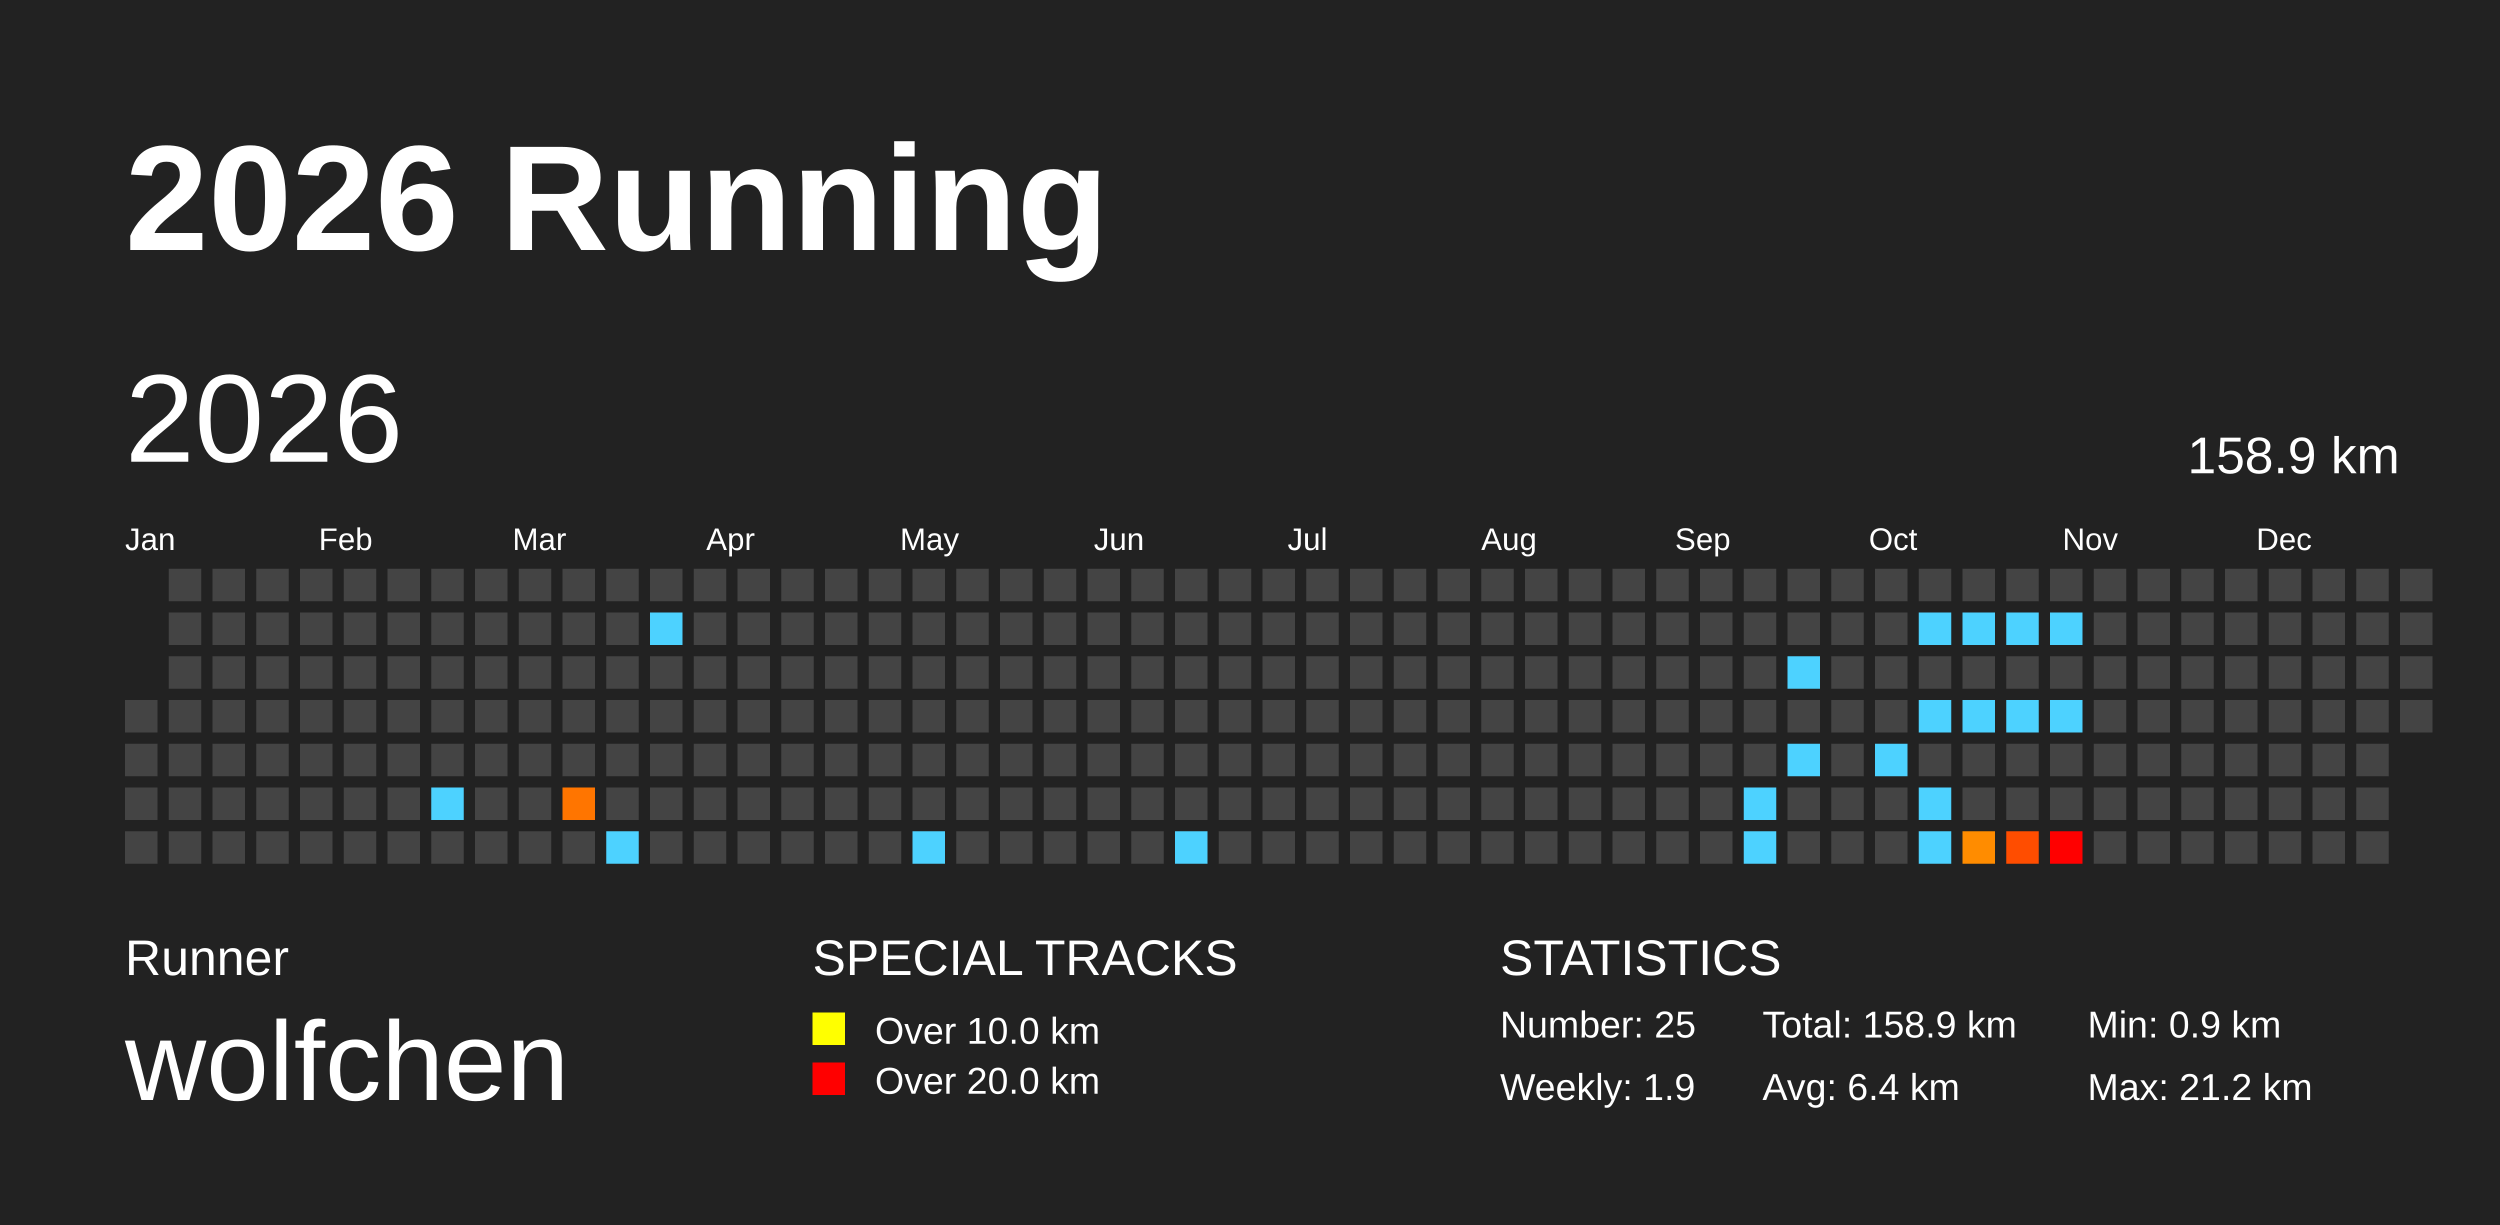
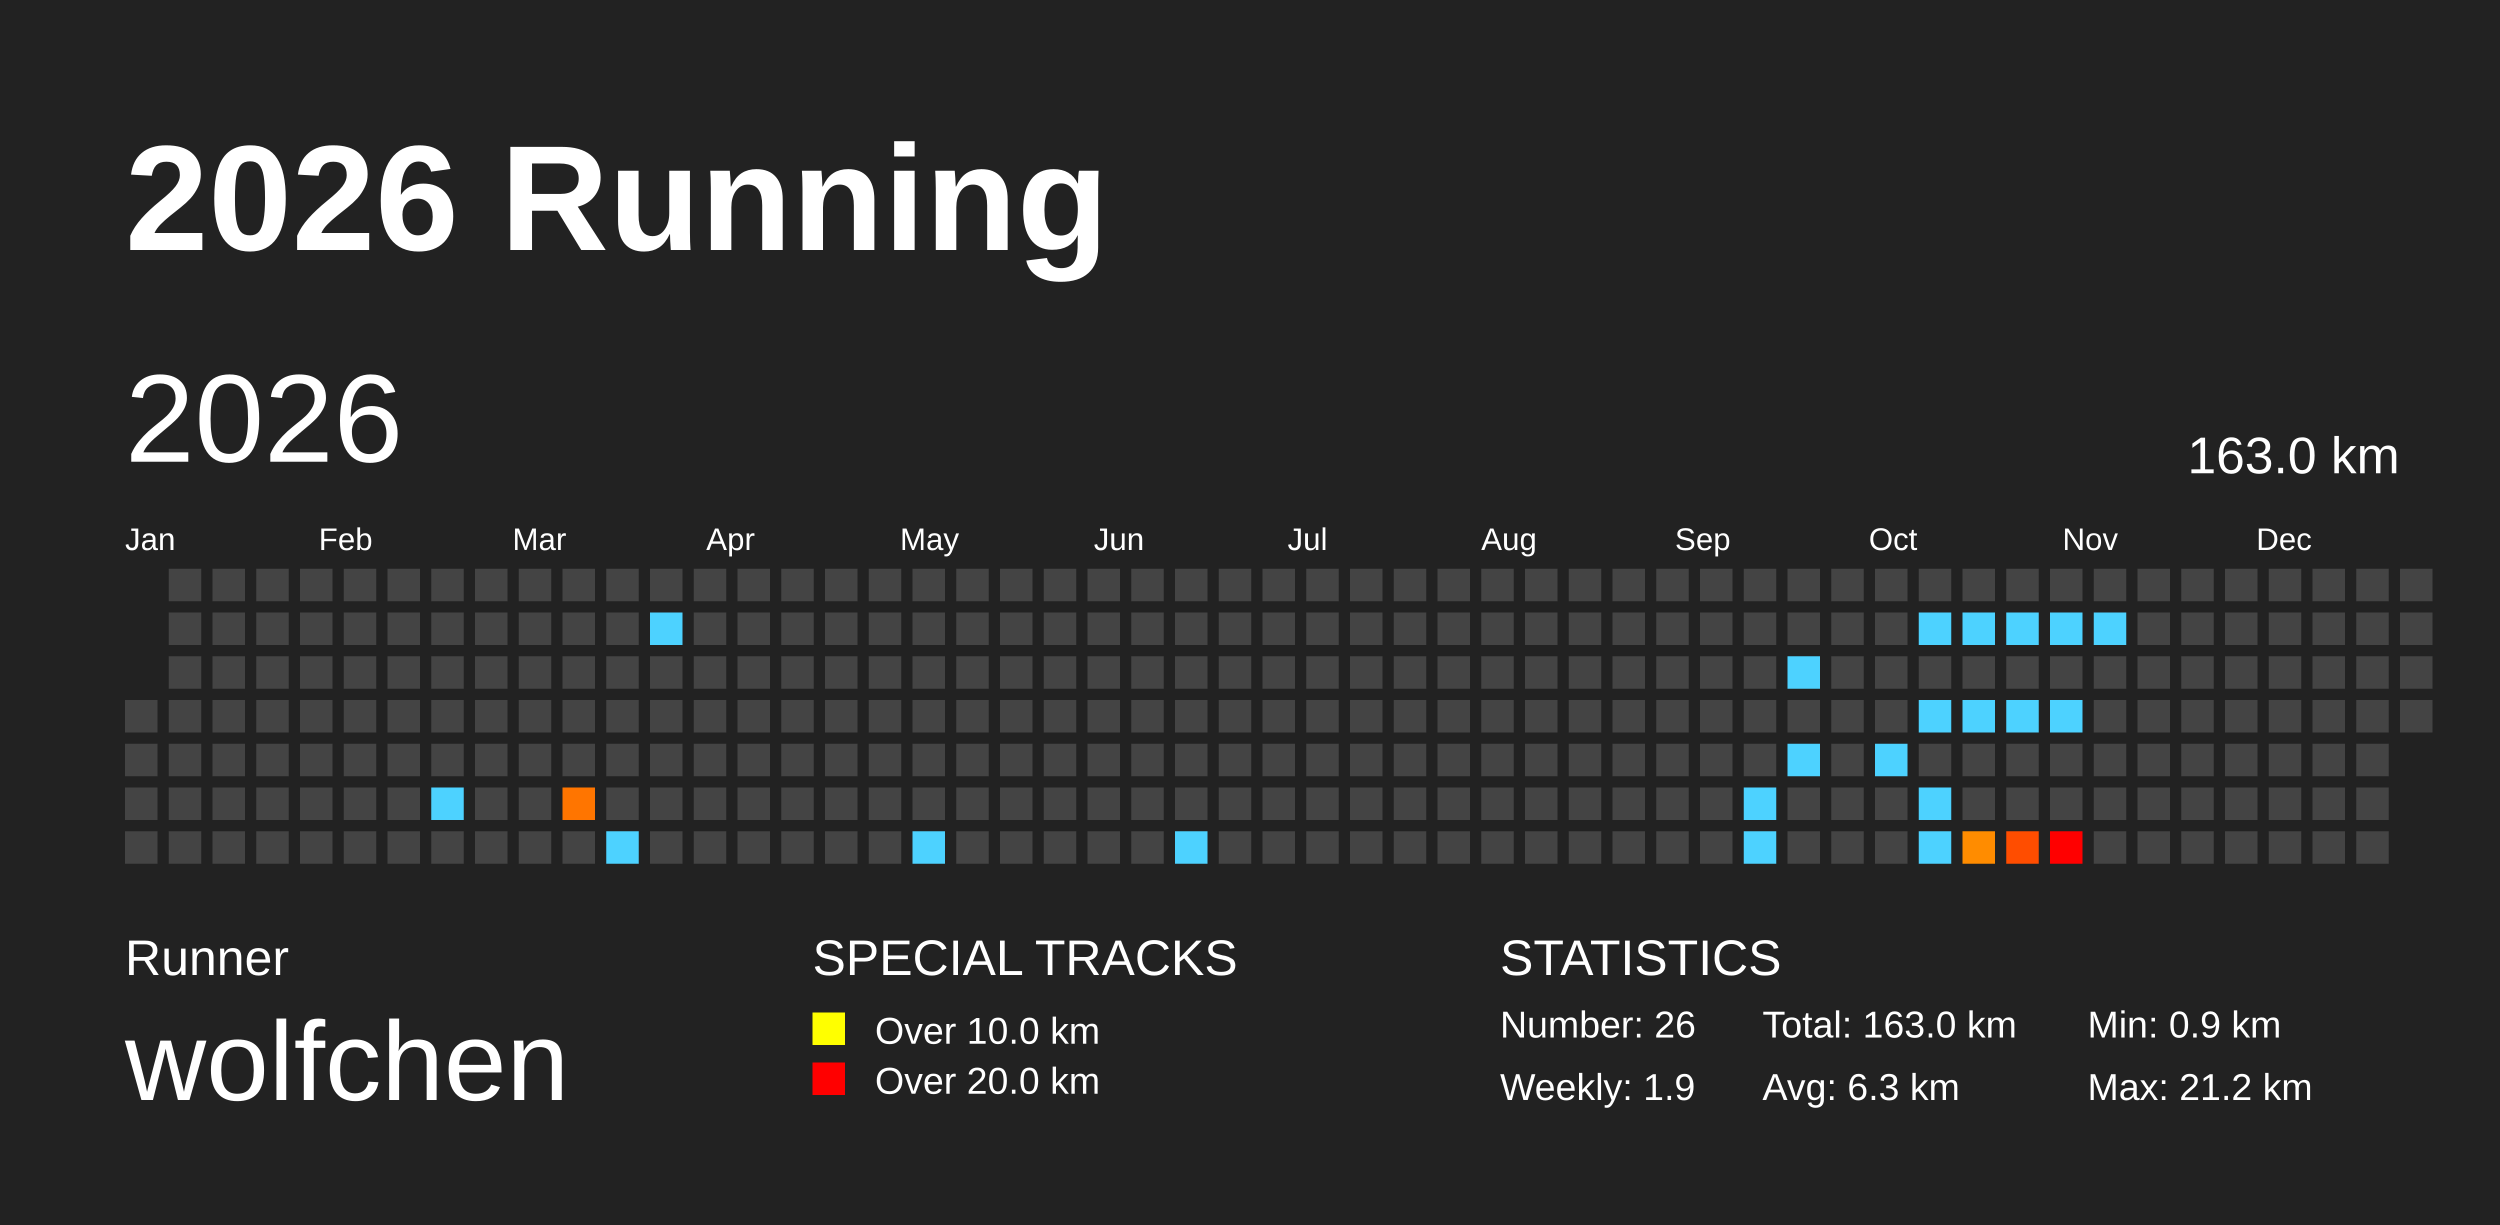
<svg xmlns="http://www.w3.org/2000/svg" baseProfile="full" height="98mm" version="1.1" viewBox="0,0,200,98" width="200mm">
  <defs />
  <rect fill="#222222" height="98" width="200" x="0" y="0" />
  <text fill="#FFFFFF" style="font-size:12px; font-family:Arial; font-weight:bold;" x="10" y="20">2026 Running</text>
  <text fill="#FFFFFF" style="font-size:4px; font-family:Arial" x="10" y="78">Runner</text>
  <text fill="#FFFFFF" style="font-size:9px; font-family:Arial" x="10" y="88">wolfchen</text>
  <text fill="#FFFFFF" style="font-size:4px; font-family:Arial" x="65" y="78">SPECIAL TRACKS</text>
  <rect fill="yellow" height="2.6" width="2.6" x="65" y="81" />
  <text fill="#FFFFFF" style="font-size:3px; font-family:Arial" x="70" y="83.5">Over 10.0 km</text>
  <rect fill="red" height="2.6" width="2.6" x="65" y="85" />
  <text fill="#FFFFFF" style="font-size:3px; font-family:Arial" x="70" y="87.5">Over 20.0 km</text>
  <text fill="#FFFFFF" style="font-size:4px; font-family:Arial" x="120" y="78">STATISTICS</text>
-   <text fill="#FFFFFF" style="font-size:3px; font-family:Arial" x="120" y="83">Number: 25</text>
+   <text fill="#FFFFFF" style="font-size:3px; font-family:Arial" x="120" y="83">Number: 26</text>
  <text fill="#FFFFFF" style="font-size:3px; font-family:Arial" x="120" y="88">Weekly: 1.9</text>
-   <text fill="#FFFFFF" style="font-size:3px; font-family:Arial" x="141" y="83">Total: 158.9 km</text>
-   <text fill="#FFFFFF" style="font-size:3px; font-family:Arial" x="141" y="88">Avg: 6.4 km</text>
+   <text fill="#FFFFFF" style="font-size:3px; font-family:Arial" x="141" y="83">Total: 163.0 km</text>
+   <text fill="#FFFFFF" style="font-size:3px; font-family:Arial" x="141" y="88">Avg: 6.3 km</text>
  <text fill="#FFFFFF" style="font-size:3px; font-family:Arial" x="167" y="83">Min: 0.9 km</text>
  <text fill="#FFFFFF" style="font-size:3px; font-family:Arial" x="167" y="88">Max: 21.2 km</text>
  <text dominant-baseline="hanging" fill="#FFFFFF" style="font-size:10.0px; font-family:Arial;" x="10" y="30">2026</text>
-   <text dominant-baseline="hanging" fill="#FFFFFF" style="font-size:4.125px; font-family:Arial;" x="175" y="35">158.9 km</text>
+   <text dominant-baseline="hanging" fill="#FFFFFF" style="font-size:4.125px; font-family:Arial;" x="175" y="35">163.0 km</text>
  <text fill="#FFFFFF" style="font-size:2.5px; font-family:Arial" x="10.0" y="44">Jan</text>
  <text fill="#FFFFFF" style="font-size:2.5px; font-family:Arial" x="25.5" y="44">Feb</text>
  <text fill="#FFFFFF" style="font-size:2.5px; font-family:Arial" x="41.0" y="44">Mar</text>
  <text fill="#FFFFFF" style="font-size:2.5px; font-family:Arial" x="56.5" y="44">Apr</text>
  <text fill="#FFFFFF" style="font-size:2.5px; font-family:Arial" x="72.0" y="44">May</text>
  <text fill="#FFFFFF" style="font-size:2.5px; font-family:Arial" x="87.5" y="44">Jun</text>
  <text fill="#FFFFFF" style="font-size:2.5px; font-family:Arial" x="103.0" y="44">Jul</text>
  <text fill="#FFFFFF" style="font-size:2.5px; font-family:Arial" x="118.5" y="44">Aug</text>
  <text fill="#FFFFFF" style="font-size:2.5px; font-family:Arial" x="134.0" y="44">Sep</text>
  <text fill="#FFFFFF" style="font-size:2.5px; font-family:Arial" x="149.5" y="44">Oct</text>
  <text fill="#FFFFFF" style="font-size:2.5px; font-family:Arial" x="165.0" y="44">Nov</text>
  <text fill="#FFFFFF" style="font-size:2.5px; font-family:Arial" x="180.5" y="44">Dec</text>
  <rect fill="#444444" height="2.6" width="2.6" x="10.0" y="56.0" />
  <rect fill="#444444" height="2.6" width="2.6" x="10.0" y="59.5" />
  <rect fill="#444444" height="2.6" width="2.6" x="10.0" y="63.0" />
  <rect fill="#444444" height="2.6" width="2.6" x="10.0" y="66.5" />
  <rect fill="#444444" height="2.6" width="2.6" x="13.5" y="45.5" />
  <rect fill="#444444" height="2.6" width="2.6" x="13.5" y="49.0" />
  <rect fill="#444444" height="2.6" width="2.6" x="13.5" y="52.5" />
  <rect fill="#444444" height="2.6" width="2.6" x="13.5" y="56.0" />
  <rect fill="#444444" height="2.6" width="2.6" x="13.5" y="59.5" />
  <rect fill="#444444" height="2.6" width="2.6" x="13.5" y="63.0" />
  <rect fill="#444444" height="2.6" width="2.6" x="13.5" y="66.5" />
  <rect fill="#444444" height="2.6" width="2.6" x="17.0" y="45.5" />
  <rect fill="#444444" height="2.6" width="2.6" x="17.0" y="49.0" />
  <rect fill="#444444" height="2.6" width="2.6" x="17.0" y="52.5" />
  <rect fill="#444444" height="2.6" width="2.6" x="17.0" y="56.0" />
  <rect fill="#444444" height="2.6" width="2.6" x="17.0" y="59.5" />
  <rect fill="#444444" height="2.6" width="2.6" x="17.0" y="63.0" />
  <rect fill="#444444" height="2.6" width="2.6" x="17.0" y="66.5" />
  <rect fill="#444444" height="2.6" width="2.6" x="20.5" y="45.5" />
  <rect fill="#444444" height="2.6" width="2.6" x="20.5" y="49.0" />
  <rect fill="#444444" height="2.6" width="2.6" x="20.5" y="52.5" />
  <rect fill="#444444" height="2.6" width="2.6" x="20.5" y="56.0" />
  <rect fill="#444444" height="2.6" width="2.6" x="20.5" y="59.5" />
  <rect fill="#444444" height="2.6" width="2.6" x="20.5" y="63.0" />
  <rect fill="#444444" height="2.6" width="2.6" x="20.5" y="66.5" />
  <rect fill="#444444" height="2.6" width="2.6" x="24.0" y="45.5" />
  <rect fill="#444444" height="2.6" width="2.6" x="24.0" y="49.0" />
  <rect fill="#444444" height="2.6" width="2.6" x="24.0" y="52.5" />
  <rect fill="#444444" height="2.6" width="2.6" x="24.0" y="56.0" />
  <rect fill="#444444" height="2.6" width="2.6" x="24.0" y="59.5" />
  <rect fill="#444444" height="2.6" width="2.6" x="24.0" y="63.0" />
  <rect fill="#444444" height="2.6" width="2.6" x="24.0" y="66.5" />
  <rect fill="#444444" height="2.6" width="2.6" x="27.5" y="45.5" />
  <rect fill="#444444" height="2.6" width="2.6" x="27.5" y="49.0" />
  <rect fill="#444444" height="2.6" width="2.6" x="27.5" y="52.5" />
  <rect fill="#444444" height="2.6" width="2.6" x="27.5" y="56.0" />
  <rect fill="#444444" height="2.6" width="2.6" x="27.5" y="59.5" />
  <rect fill="#444444" height="2.6" width="2.6" x="27.5" y="63.0" />
  <rect fill="#444444" height="2.6" width="2.6" x="27.5" y="66.5" />
  <rect fill="#444444" height="2.6" width="2.6" x="31.0" y="45.5" />
  <rect fill="#444444" height="2.6" width="2.6" x="31.0" y="49.0" />
  <rect fill="#444444" height="2.6" width="2.6" x="31.0" y="52.5" />
  <rect fill="#444444" height="2.6" width="2.6" x="31.0" y="56.0" />
  <rect fill="#444444" height="2.6" width="2.6" x="31.0" y="59.5" />
  <rect fill="#444444" height="2.6" width="2.6" x="31.0" y="63.0" />
  <rect fill="#444444" height="2.6" width="2.6" x="31.0" y="66.5" />
  <rect fill="#444444" height="2.6" width="2.6" x="34.5" y="45.5" />
  <rect fill="#444444" height="2.6" width="2.6" x="34.5" y="49.0" />
  <rect fill="#444444" height="2.6" width="2.6" x="34.5" y="52.5" />
  <rect fill="#444444" height="2.6" width="2.6" x="34.5" y="56.0" />
  <rect fill="#444444" height="2.6" width="2.6" x="34.5" y="59.5" />
  <rect fill="#4dd2ff" height="2.6" width="2.6" x="34.5" y="63.0" />
  <rect fill="#444444" height="2.6" width="2.6" x="34.5" y="66.5" />
  <rect fill="#444444" height="2.6" width="2.6" x="38.0" y="45.5" />
  <rect fill="#444444" height="2.6" width="2.6" x="38.0" y="49.0" />
  <rect fill="#444444" height="2.6" width="2.6" x="38.0" y="52.5" />
  <rect fill="#444444" height="2.6" width="2.6" x="38.0" y="56.0" />
  <rect fill="#444444" height="2.6" width="2.6" x="38.0" y="59.5" />
  <rect fill="#444444" height="2.6" width="2.6" x="38.0" y="63.0" />
  <rect fill="#444444" height="2.6" width="2.6" x="38.0" y="66.5" />
  <rect fill="#444444" height="2.6" width="2.6" x="41.5" y="45.5" />
  <rect fill="#444444" height="2.6" width="2.6" x="41.5" y="49.0" />
  <rect fill="#444444" height="2.6" width="2.6" x="41.5" y="52.5" />
  <rect fill="#444444" height="2.6" width="2.6" x="41.5" y="56.0" />
  <rect fill="#444444" height="2.6" width="2.6" x="41.5" y="59.5" />
  <rect fill="#444444" height="2.6" width="2.6" x="41.5" y="63.0" />
  <rect fill="#444444" height="2.6" width="2.6" x="41.5" y="66.5" />
  <rect fill="#444444" height="2.6" width="2.6" x="45.0" y="45.5" />
  <rect fill="#444444" height="2.6" width="2.6" x="45.0" y="49.0" />
  <rect fill="#444444" height="2.6" width="2.6" x="45.0" y="52.5" />
  <rect fill="#444444" height="2.6" width="2.6" x="45.0" y="56.0" />
  <rect fill="#444444" height="2.6" width="2.6" x="45.0" y="59.5" />
  <rect fill="#ff7500" height="2.6" width="2.6" x="45.0" y="63.0" />
  <rect fill="#444444" height="2.6" width="2.6" x="45.0" y="66.5" />
  <rect fill="#444444" height="2.6" width="2.6" x="48.5" y="45.5" />
  <rect fill="#444444" height="2.6" width="2.6" x="48.5" y="49.0" />
  <rect fill="#444444" height="2.6" width="2.6" x="48.5" y="52.5" />
  <rect fill="#444444" height="2.6" width="2.6" x="48.5" y="56.0" />
  <rect fill="#444444" height="2.6" width="2.6" x="48.5" y="59.5" />
  <rect fill="#444444" height="2.6" width="2.6" x="48.5" y="63.0" />
  <rect fill="#4dd2ff" height="2.6" width="2.6" x="48.5" y="66.5" />
  <rect fill="#444444" height="2.6" width="2.6" x="52.0" y="45.5" />
  <rect fill="#4dd2ff" height="2.6" width="2.6" x="52.0" y="49.0" />
  <rect fill="#444444" height="2.6" width="2.6" x="52.0" y="52.5" />
  <rect fill="#444444" height="2.6" width="2.6" x="52.0" y="56.0" />
  <rect fill="#444444" height="2.6" width="2.6" x="52.0" y="59.5" />
  <rect fill="#444444" height="2.6" width="2.6" x="52.0" y="63.0" />
  <rect fill="#444444" height="2.6" width="2.6" x="52.0" y="66.5" />
  <rect fill="#444444" height="2.6" width="2.6" x="55.5" y="45.5" />
  <rect fill="#444444" height="2.6" width="2.6" x="55.5" y="49.0" />
  <rect fill="#444444" height="2.6" width="2.6" x="55.5" y="52.5" />
  <rect fill="#444444" height="2.6" width="2.6" x="55.5" y="56.0" />
  <rect fill="#444444" height="2.6" width="2.6" x="55.5" y="59.5" />
  <rect fill="#444444" height="2.6" width="2.6" x="55.5" y="63.0" />
  <rect fill="#444444" height="2.6" width="2.6" x="55.5" y="66.5" />
  <rect fill="#444444" height="2.6" width="2.6" x="59.0" y="45.5" />
  <rect fill="#444444" height="2.6" width="2.6" x="59.0" y="49.0" />
  <rect fill="#444444" height="2.6" width="2.6" x="59.0" y="52.5" />
  <rect fill="#444444" height="2.6" width="2.6" x="59.0" y="56.0" />
  <rect fill="#444444" height="2.6" width="2.6" x="59.0" y="59.5" />
  <rect fill="#444444" height="2.6" width="2.6" x="59.0" y="63.0" />
  <rect fill="#444444" height="2.6" width="2.6" x="59.0" y="66.5" />
  <rect fill="#444444" height="2.6" width="2.6" x="62.5" y="45.5" />
  <rect fill="#444444" height="2.6" width="2.6" x="62.5" y="49.0" />
  <rect fill="#444444" height="2.6" width="2.6" x="62.5" y="52.5" />
  <rect fill="#444444" height="2.6" width="2.6" x="62.5" y="56.0" />
  <rect fill="#444444" height="2.6" width="2.6" x="62.5" y="59.5" />
  <rect fill="#444444" height="2.6" width="2.6" x="62.5" y="63.0" />
  <rect fill="#444444" height="2.6" width="2.6" x="62.5" y="66.5" />
  <rect fill="#444444" height="2.6" width="2.6" x="66.0" y="45.5" />
  <rect fill="#444444" height="2.6" width="2.6" x="66.0" y="49.0" />
  <rect fill="#444444" height="2.6" width="2.6" x="66.0" y="52.5" />
  <rect fill="#444444" height="2.6" width="2.6" x="66.0" y="56.0" />
  <rect fill="#444444" height="2.6" width="2.6" x="66.0" y="59.5" />
  <rect fill="#444444" height="2.6" width="2.6" x="66.0" y="63.0" />
  <rect fill="#444444" height="2.6" width="2.6" x="66.0" y="66.5" />
  <rect fill="#444444" height="2.6" width="2.6" x="69.5" y="45.5" />
  <rect fill="#444444" height="2.6" width="2.6" x="69.5" y="49.0" />
  <rect fill="#444444" height="2.6" width="2.6" x="69.5" y="52.5" />
  <rect fill="#444444" height="2.6" width="2.6" x="69.5" y="56.0" />
  <rect fill="#444444" height="2.6" width="2.6" x="69.5" y="59.5" />
  <rect fill="#444444" height="2.6" width="2.6" x="69.5" y="63.0" />
  <rect fill="#444444" height="2.6" width="2.6" x="69.5" y="66.5" />
  <rect fill="#444444" height="2.6" width="2.6" x="73.0" y="45.5" />
  <rect fill="#444444" height="2.6" width="2.6" x="73.0" y="49.0" />
  <rect fill="#444444" height="2.6" width="2.6" x="73.0" y="52.5" />
  <rect fill="#444444" height="2.6" width="2.6" x="73.0" y="56.0" />
  <rect fill="#444444" height="2.6" width="2.6" x="73.0" y="59.5" />
  <rect fill="#444444" height="2.6" width="2.6" x="73.0" y="63.0" />
  <rect fill="#4dd2ff" height="2.6" width="2.6" x="73.0" y="66.5" />
  <rect fill="#444444" height="2.6" width="2.6" x="76.5" y="45.5" />
  <rect fill="#444444" height="2.6" width="2.6" x="76.5" y="49.0" />
  <rect fill="#444444" height="2.6" width="2.6" x="76.5" y="52.5" />
  <rect fill="#444444" height="2.6" width="2.6" x="76.5" y="56.0" />
  <rect fill="#444444" height="2.6" width="2.6" x="76.5" y="59.5" />
  <rect fill="#444444" height="2.6" width="2.6" x="76.5" y="63.0" />
  <rect fill="#444444" height="2.6" width="2.6" x="76.5" y="66.5" />
  <rect fill="#444444" height="2.6" width="2.6" x="80.0" y="45.5" />
  <rect fill="#444444" height="2.6" width="2.6" x="80.0" y="49.0" />
  <rect fill="#444444" height="2.6" width="2.6" x="80.0" y="52.5" />
  <rect fill="#444444" height="2.6" width="2.6" x="80.0" y="56.0" />
  <rect fill="#444444" height="2.6" width="2.6" x="80.0" y="59.5" />
  <rect fill="#444444" height="2.6" width="2.6" x="80.0" y="63.0" />
  <rect fill="#444444" height="2.6" width="2.6" x="80.0" y="66.5" />
  <rect fill="#444444" height="2.6" width="2.6" x="83.5" y="45.5" />
  <rect fill="#444444" height="2.6" width="2.6" x="83.5" y="49.0" />
  <rect fill="#444444" height="2.6" width="2.6" x="83.5" y="52.5" />
  <rect fill="#444444" height="2.6" width="2.6" x="83.5" y="56.0" />
  <rect fill="#444444" height="2.6" width="2.6" x="83.5" y="59.5" />
  <rect fill="#444444" height="2.6" width="2.6" x="83.5" y="63.0" />
  <rect fill="#444444" height="2.6" width="2.6" x="83.5" y="66.5" />
  <rect fill="#444444" height="2.6" width="2.6" x="87.0" y="45.5" />
  <rect fill="#444444" height="2.6" width="2.6" x="87.0" y="49.0" />
  <rect fill="#444444" height="2.6" width="2.6" x="87.0" y="52.5" />
  <rect fill="#444444" height="2.6" width="2.6" x="87.0" y="56.0" />
  <rect fill="#444444" height="2.6" width="2.6" x="87.0" y="59.5" />
  <rect fill="#444444" height="2.6" width="2.6" x="87.0" y="63.0" />
  <rect fill="#444444" height="2.6" width="2.6" x="87.0" y="66.5" />
  <rect fill="#444444" height="2.6" width="2.6" x="90.5" y="45.5" />
  <rect fill="#444444" height="2.6" width="2.6" x="90.5" y="49.0" />
  <rect fill="#444444" height="2.6" width="2.6" x="90.5" y="52.5" />
  <rect fill="#444444" height="2.6" width="2.6" x="90.5" y="56.0" />
  <rect fill="#444444" height="2.6" width="2.6" x="90.5" y="59.5" />
  <rect fill="#444444" height="2.6" width="2.6" x="90.5" y="63.0" />
  <rect fill="#444444" height="2.6" width="2.6" x="90.5" y="66.5" />
  <rect fill="#444444" height="2.6" width="2.6" x="94.0" y="45.5" />
  <rect fill="#444444" height="2.6" width="2.6" x="94.0" y="49.0" />
  <rect fill="#444444" height="2.6" width="2.6" x="94.0" y="52.5" />
  <rect fill="#444444" height="2.6" width="2.6" x="94.0" y="56.0" />
  <rect fill="#444444" height="2.6" width="2.6" x="94.0" y="59.5" />
  <rect fill="#444444" height="2.6" width="2.6" x="94.0" y="63.0" />
  <rect fill="#4dd2ff" height="2.6" width="2.6" x="94.0" y="66.5" />
  <rect fill="#444444" height="2.6" width="2.6" x="97.5" y="45.5" />
  <rect fill="#444444" height="2.6" width="2.6" x="97.5" y="49.0" />
  <rect fill="#444444" height="2.6" width="2.6" x="97.5" y="52.5" />
  <rect fill="#444444" height="2.6" width="2.6" x="97.5" y="56.0" />
  <rect fill="#444444" height="2.6" width="2.6" x="97.5" y="59.5" />
  <rect fill="#444444" height="2.6" width="2.6" x="97.5" y="63.0" />
  <rect fill="#444444" height="2.6" width="2.6" x="97.5" y="66.5" />
  <rect fill="#444444" height="2.6" width="2.6" x="101.0" y="45.5" />
  <rect fill="#444444" height="2.6" width="2.6" x="101.0" y="49.0" />
  <rect fill="#444444" height="2.6" width="2.6" x="101.0" y="52.5" />
  <rect fill="#444444" height="2.6" width="2.6" x="101.0" y="56.0" />
  <rect fill="#444444" height="2.6" width="2.6" x="101.0" y="59.5" />
  <rect fill="#444444" height="2.6" width="2.6" x="101.0" y="63.0" />
  <rect fill="#444444" height="2.6" width="2.6" x="101.0" y="66.5" />
  <rect fill="#444444" height="2.6" width="2.6" x="104.5" y="45.5" />
  <rect fill="#444444" height="2.6" width="2.6" x="104.5" y="49.0" />
  <rect fill="#444444" height="2.6" width="2.6" x="104.5" y="52.5" />
  <rect fill="#444444" height="2.6" width="2.6" x="104.5" y="56.0" />
  <rect fill="#444444" height="2.6" width="2.6" x="104.5" y="59.5" />
  <rect fill="#444444" height="2.6" width="2.6" x="104.5" y="63.0" />
  <rect fill="#444444" height="2.6" width="2.6" x="104.5" y="66.5" />
  <rect fill="#444444" height="2.6" width="2.6" x="108.0" y="45.5" />
  <rect fill="#444444" height="2.6" width="2.6" x="108.0" y="49.0" />
  <rect fill="#444444" height="2.6" width="2.6" x="108.0" y="52.5" />
  <rect fill="#444444" height="2.6" width="2.6" x="108.0" y="56.0" />
  <rect fill="#444444" height="2.6" width="2.6" x="108.0" y="59.5" />
  <rect fill="#444444" height="2.6" width="2.6" x="108.0" y="63.0" />
  <rect fill="#444444" height="2.6" width="2.6" x="108.0" y="66.5" />
  <rect fill="#444444" height="2.6" width="2.6" x="111.5" y="45.5" />
  <rect fill="#444444" height="2.6" width="2.6" x="111.5" y="49.0" />
  <rect fill="#444444" height="2.6" width="2.6" x="111.5" y="52.5" />
  <rect fill="#444444" height="2.6" width="2.6" x="111.5" y="56.0" />
  <rect fill="#444444" height="2.6" width="2.6" x="111.5" y="59.5" />
  <rect fill="#444444" height="2.6" width="2.6" x="111.5" y="63.0" />
  <rect fill="#444444" height="2.6" width="2.6" x="111.5" y="66.5" />
  <rect fill="#444444" height="2.6" width="2.6" x="115.0" y="45.5" />
  <rect fill="#444444" height="2.6" width="2.6" x="115.0" y="49.0" />
  <rect fill="#444444" height="2.6" width="2.6" x="115.0" y="52.5" />
  <rect fill="#444444" height="2.6" width="2.6" x="115.0" y="56.0" />
  <rect fill="#444444" height="2.6" width="2.6" x="115.0" y="59.5" />
  <rect fill="#444444" height="2.6" width="2.6" x="115.0" y="63.0" />
  <rect fill="#444444" height="2.6" width="2.6" x="115.0" y="66.5" />
  <rect fill="#444444" height="2.6" width="2.6" x="118.5" y="45.5" />
  <rect fill="#444444" height="2.6" width="2.6" x="118.5" y="49.0" />
  <rect fill="#444444" height="2.6" width="2.6" x="118.5" y="52.5" />
  <rect fill="#444444" height="2.6" width="2.6" x="118.5" y="56.0" />
  <rect fill="#444444" height="2.6" width="2.6" x="118.5" y="59.5" />
  <rect fill="#444444" height="2.6" width="2.6" x="118.5" y="63.0" />
  <rect fill="#444444" height="2.6" width="2.6" x="118.5" y="66.5" />
  <rect fill="#444444" height="2.6" width="2.6" x="122.0" y="45.5" />
  <rect fill="#444444" height="2.6" width="2.6" x="122.0" y="49.0" />
  <rect fill="#444444" height="2.6" width="2.6" x="122.0" y="52.5" />
  <rect fill="#444444" height="2.6" width="2.6" x="122.0" y="56.0" />
  <rect fill="#444444" height="2.6" width="2.6" x="122.0" y="59.5" />
  <rect fill="#444444" height="2.6" width="2.6" x="122.0" y="63.0" />
  <rect fill="#444444" height="2.6" width="2.6" x="122.0" y="66.5" />
  <rect fill="#444444" height="2.6" width="2.6" x="125.5" y="45.5" />
  <rect fill="#444444" height="2.6" width="2.6" x="125.5" y="49.0" />
  <rect fill="#444444" height="2.6" width="2.6" x="125.5" y="52.5" />
  <rect fill="#444444" height="2.6" width="2.6" x="125.5" y="56.0" />
  <rect fill="#444444" height="2.6" width="2.6" x="125.5" y="59.5" />
  <rect fill="#444444" height="2.6" width="2.6" x="125.5" y="63.0" />
  <rect fill="#444444" height="2.6" width="2.6" x="125.5" y="66.5" />
  <rect fill="#444444" height="2.6" width="2.6" x="129.0" y="45.5" />
  <rect fill="#444444" height="2.6" width="2.6" x="129.0" y="49.0" />
  <rect fill="#444444" height="2.6" width="2.6" x="129.0" y="52.5" />
  <rect fill="#444444" height="2.6" width="2.6" x="129.0" y="56.0" />
  <rect fill="#444444" height="2.6" width="2.6" x="129.0" y="59.5" />
  <rect fill="#444444" height="2.6" width="2.6" x="129.0" y="63.0" />
  <rect fill="#444444" height="2.6" width="2.6" x="129.0" y="66.5" />
  <rect fill="#444444" height="2.6" width="2.6" x="132.5" y="45.5" />
  <rect fill="#444444" height="2.6" width="2.6" x="132.5" y="49.0" />
  <rect fill="#444444" height="2.6" width="2.6" x="132.5" y="52.5" />
  <rect fill="#444444" height="2.6" width="2.6" x="132.5" y="56.0" />
  <rect fill="#444444" height="2.6" width="2.6" x="132.5" y="59.5" />
  <rect fill="#444444" height="2.6" width="2.6" x="132.5" y="63.0" />
  <rect fill="#444444" height="2.6" width="2.6" x="132.5" y="66.5" />
  <rect fill="#444444" height="2.6" width="2.6" x="136.0" y="45.5" />
  <rect fill="#444444" height="2.6" width="2.6" x="136.0" y="49.0" />
  <rect fill="#444444" height="2.6" width="2.6" x="136.0" y="52.5" />
  <rect fill="#444444" height="2.6" width="2.6" x="136.0" y="56.0" />
  <rect fill="#444444" height="2.6" width="2.6" x="136.0" y="59.5" />
  <rect fill="#444444" height="2.6" width="2.6" x="136.0" y="63.0" />
  <rect fill="#444444" height="2.6" width="2.6" x="136.0" y="66.5" />
  <rect fill="#444444" height="2.6" width="2.6" x="139.5" y="45.5" />
  <rect fill="#444444" height="2.6" width="2.6" x="139.5" y="49.0" />
  <rect fill="#444444" height="2.6" width="2.6" x="139.5" y="52.5" />
  <rect fill="#444444" height="2.6" width="2.6" x="139.5" y="56.0" />
  <rect fill="#444444" height="2.6" width="2.6" x="139.5" y="59.5" />
  <rect fill="#4dd2ff" height="2.6" width="2.6" x="139.5" y="63.0" />
  <rect fill="#4dd2ff" height="2.6" width="2.6" x="139.5" y="66.5" />
  <rect fill="#444444" height="2.6" width="2.6" x="143.0" y="45.5" />
  <rect fill="#444444" height="2.6" width="2.6" x="143.0" y="49.0" />
  <rect fill="#4dd2ff" height="2.6" width="2.6" x="143.0" y="52.5" />
  <rect fill="#444444" height="2.6" width="2.6" x="143.0" y="56.0" />
  <rect fill="#4dd2ff" height="2.6" width="2.6" x="143.0" y="59.5" />
  <rect fill="#444444" height="2.6" width="2.6" x="143.0" y="63.0" />
  <rect fill="#444444" height="2.6" width="2.6" x="143.0" y="66.5" />
  <rect fill="#444444" height="2.6" width="2.6" x="146.5" y="45.5" />
  <rect fill="#444444" height="2.6" width="2.6" x="146.5" y="49.0" />
  <rect fill="#444444" height="2.6" width="2.6" x="146.5" y="52.5" />
  <rect fill="#444444" height="2.6" width="2.6" x="146.5" y="56.0" />
  <rect fill="#444444" height="2.6" width="2.6" x="146.5" y="59.5" />
  <rect fill="#444444" height="2.6" width="2.6" x="146.5" y="63.0" />
  <rect fill="#444444" height="2.6" width="2.6" x="146.5" y="66.5" />
  <rect fill="#444444" height="2.6" width="2.6" x="150.0" y="45.5" />
  <rect fill="#444444" height="2.6" width="2.6" x="150.0" y="49.0" />
  <rect fill="#444444" height="2.6" width="2.6" x="150.0" y="52.5" />
  <rect fill="#444444" height="2.6" width="2.6" x="150.0" y="56.0" />
  <rect fill="#4dd2ff" height="2.6" width="2.6" x="150.0" y="59.5" />
  <rect fill="#444444" height="2.6" width="2.6" x="150.0" y="63.0" />
  <rect fill="#444444" height="2.6" width="2.6" x="150.0" y="66.5" />
  <rect fill="#444444" height="2.6" width="2.6" x="153.5" y="45.5" />
  <rect fill="#4dd2ff" height="2.6" width="2.6" x="153.5" y="49.0" />
  <rect fill="#444444" height="2.6" width="2.6" x="153.5" y="52.5" />
  <rect fill="#4dd2ff" height="2.6" width="2.6" x="153.5" y="56.0" />
  <rect fill="#444444" height="2.6" width="2.6" x="153.5" y="59.5" />
  <rect fill="#4dd2ff" height="2.6" width="2.6" x="153.5" y="63.0" />
  <rect fill="#4dd2ff" height="2.6" width="2.6" x="153.5" y="66.5" />
  <rect fill="#444444" height="2.6" width="2.6" x="157.0" y="45.5" />
  <rect fill="#4dd2ff" height="2.6" width="2.6" x="157.0" y="49.0" />
  <rect fill="#444444" height="2.6" width="2.6" x="157.0" y="52.5" />
  <rect fill="#4dd2ff" height="2.6" width="2.6" x="157.0" y="56.0" />
  <rect fill="#444444" height="2.6" width="2.6" x="157.0" y="59.5" />
  <rect fill="#444444" height="2.6" width="2.6" x="157.0" y="63.0" />
  <rect fill="#ff8c00" height="2.6" width="2.6" x="157.0" y="66.5" />
  <rect fill="#444444" height="2.6" width="2.6" x="160.5" y="45.5" />
  <rect fill="#4dd2ff" height="2.6" width="2.6" x="160.5" y="49.0" />
  <rect fill="#444444" height="2.6" width="2.6" x="160.5" y="52.5" />
  <rect fill="#4dd2ff" height="2.6" width="2.6" x="160.5" y="56.0" />
  <rect fill="#444444" height="2.6" width="2.6" x="160.5" y="59.5" />
  <rect fill="#444444" height="2.6" width="2.6" x="160.5" y="63.0" />
  <rect fill="#ff4d00" height="2.6" width="2.6" x="160.5" y="66.5" />
  <rect fill="#444444" height="2.6" width="2.6" x="164.0" y="45.5" />
  <rect fill="#4dd2ff" height="2.6" width="2.6" x="164.0" y="49.0" />
  <rect fill="#444444" height="2.6" width="2.6" x="164.0" y="52.5" />
  <rect fill="#4dd2ff" height="2.6" width="2.6" x="164.0" y="56.0" />
  <rect fill="#444444" height="2.6" width="2.6" x="164.0" y="59.5" />
  <rect fill="#444444" height="2.6" width="2.6" x="164.0" y="63.0" />
  <rect fill="red" height="2.6" width="2.6" x="164.0" y="66.5" />
  <rect fill="#444444" height="2.6" width="2.6" x="167.5" y="45.5" />
-   <rect fill="#444444" height="2.6" width="2.6" x="167.5" y="49.0" />
+   <rect fill="#4dd2ff" height="2.6" width="2.6" x="167.5" y="49.0" />
  <rect fill="#444444" height="2.6" width="2.6" x="167.5" y="52.5" />
  <rect fill="#444444" height="2.6" width="2.6" x="167.5" y="56.0" />
  <rect fill="#444444" height="2.6" width="2.6" x="167.5" y="59.5" />
  <rect fill="#444444" height="2.6" width="2.6" x="167.5" y="63.0" />
  <rect fill="#444444" height="2.6" width="2.6" x="167.5" y="66.5" />
  <rect fill="#444444" height="2.6" width="2.6" x="171.0" y="45.5" />
  <rect fill="#444444" height="2.6" width="2.6" x="171.0" y="49.0" />
  <rect fill="#444444" height="2.6" width="2.6" x="171.0" y="52.5" />
  <rect fill="#444444" height="2.6" width="2.6" x="171.0" y="56.0" />
  <rect fill="#444444" height="2.6" width="2.6" x="171.0" y="59.5" />
  <rect fill="#444444" height="2.6" width="2.6" x="171.0" y="63.0" />
  <rect fill="#444444" height="2.6" width="2.6" x="171.0" y="66.5" />
  <rect fill="#444444" height="2.6" width="2.6" x="174.5" y="45.5" />
  <rect fill="#444444" height="2.6" width="2.6" x="174.5" y="49.0" />
  <rect fill="#444444" height="2.6" width="2.6" x="174.5" y="52.5" />
  <rect fill="#444444" height="2.6" width="2.6" x="174.5" y="56.0" />
  <rect fill="#444444" height="2.6" width="2.6" x="174.5" y="59.5" />
  <rect fill="#444444" height="2.6" width="2.6" x="174.5" y="63.0" />
  <rect fill="#444444" height="2.6" width="2.6" x="174.5" y="66.5" />
  <rect fill="#444444" height="2.6" width="2.6" x="178.0" y="45.5" />
  <rect fill="#444444" height="2.6" width="2.6" x="178.0" y="49.0" />
  <rect fill="#444444" height="2.6" width="2.6" x="178.0" y="52.5" />
  <rect fill="#444444" height="2.6" width="2.6" x="178.0" y="56.0" />
  <rect fill="#444444" height="2.6" width="2.6" x="178.0" y="59.5" />
  <rect fill="#444444" height="2.6" width="2.6" x="178.0" y="63.0" />
  <rect fill="#444444" height="2.6" width="2.6" x="178.0" y="66.5" />
  <rect fill="#444444" height="2.6" width="2.6" x="181.5" y="45.5" />
  <rect fill="#444444" height="2.6" width="2.6" x="181.5" y="49.0" />
  <rect fill="#444444" height="2.6" width="2.6" x="181.5" y="52.5" />
  <rect fill="#444444" height="2.6" width="2.6" x="181.5" y="56.0" />
  <rect fill="#444444" height="2.6" width="2.6" x="181.5" y="59.5" />
  <rect fill="#444444" height="2.6" width="2.6" x="181.5" y="63.0" />
  <rect fill="#444444" height="2.6" width="2.6" x="181.5" y="66.5" />
  <rect fill="#444444" height="2.6" width="2.6" x="185.0" y="45.5" />
  <rect fill="#444444" height="2.6" width="2.6" x="185.0" y="49.0" />
  <rect fill="#444444" height="2.6" width="2.6" x="185.0" y="52.5" />
  <rect fill="#444444" height="2.6" width="2.6" x="185.0" y="56.0" />
  <rect fill="#444444" height="2.6" width="2.6" x="185.0" y="59.5" />
  <rect fill="#444444" height="2.6" width="2.6" x="185.0" y="63.0" />
  <rect fill="#444444" height="2.6" width="2.6" x="185.0" y="66.5" />
  <rect fill="#444444" height="2.6" width="2.6" x="188.5" y="45.5" />
  <rect fill="#444444" height="2.6" width="2.6" x="188.5" y="49.0" />
  <rect fill="#444444" height="2.6" width="2.6" x="188.5" y="52.5" />
  <rect fill="#444444" height="2.6" width="2.6" x="188.5" y="56.0" />
  <rect fill="#444444" height="2.6" width="2.6" x="188.5" y="59.5" />
  <rect fill="#444444" height="2.6" width="2.6" x="188.5" y="63.0" />
  <rect fill="#444444" height="2.6" width="2.6" x="188.5" y="66.5" />
  <rect fill="#444444" height="2.6" width="2.6" x="192.0" y="45.5" />
  <rect fill="#444444" height="2.6" width="2.6" x="192.0" y="49.0" />
  <rect fill="#444444" height="2.6" width="2.6" x="192.0" y="52.5" />
  <rect fill="#444444" height="2.6" width="2.6" x="192.0" y="56.0" />
</svg>
